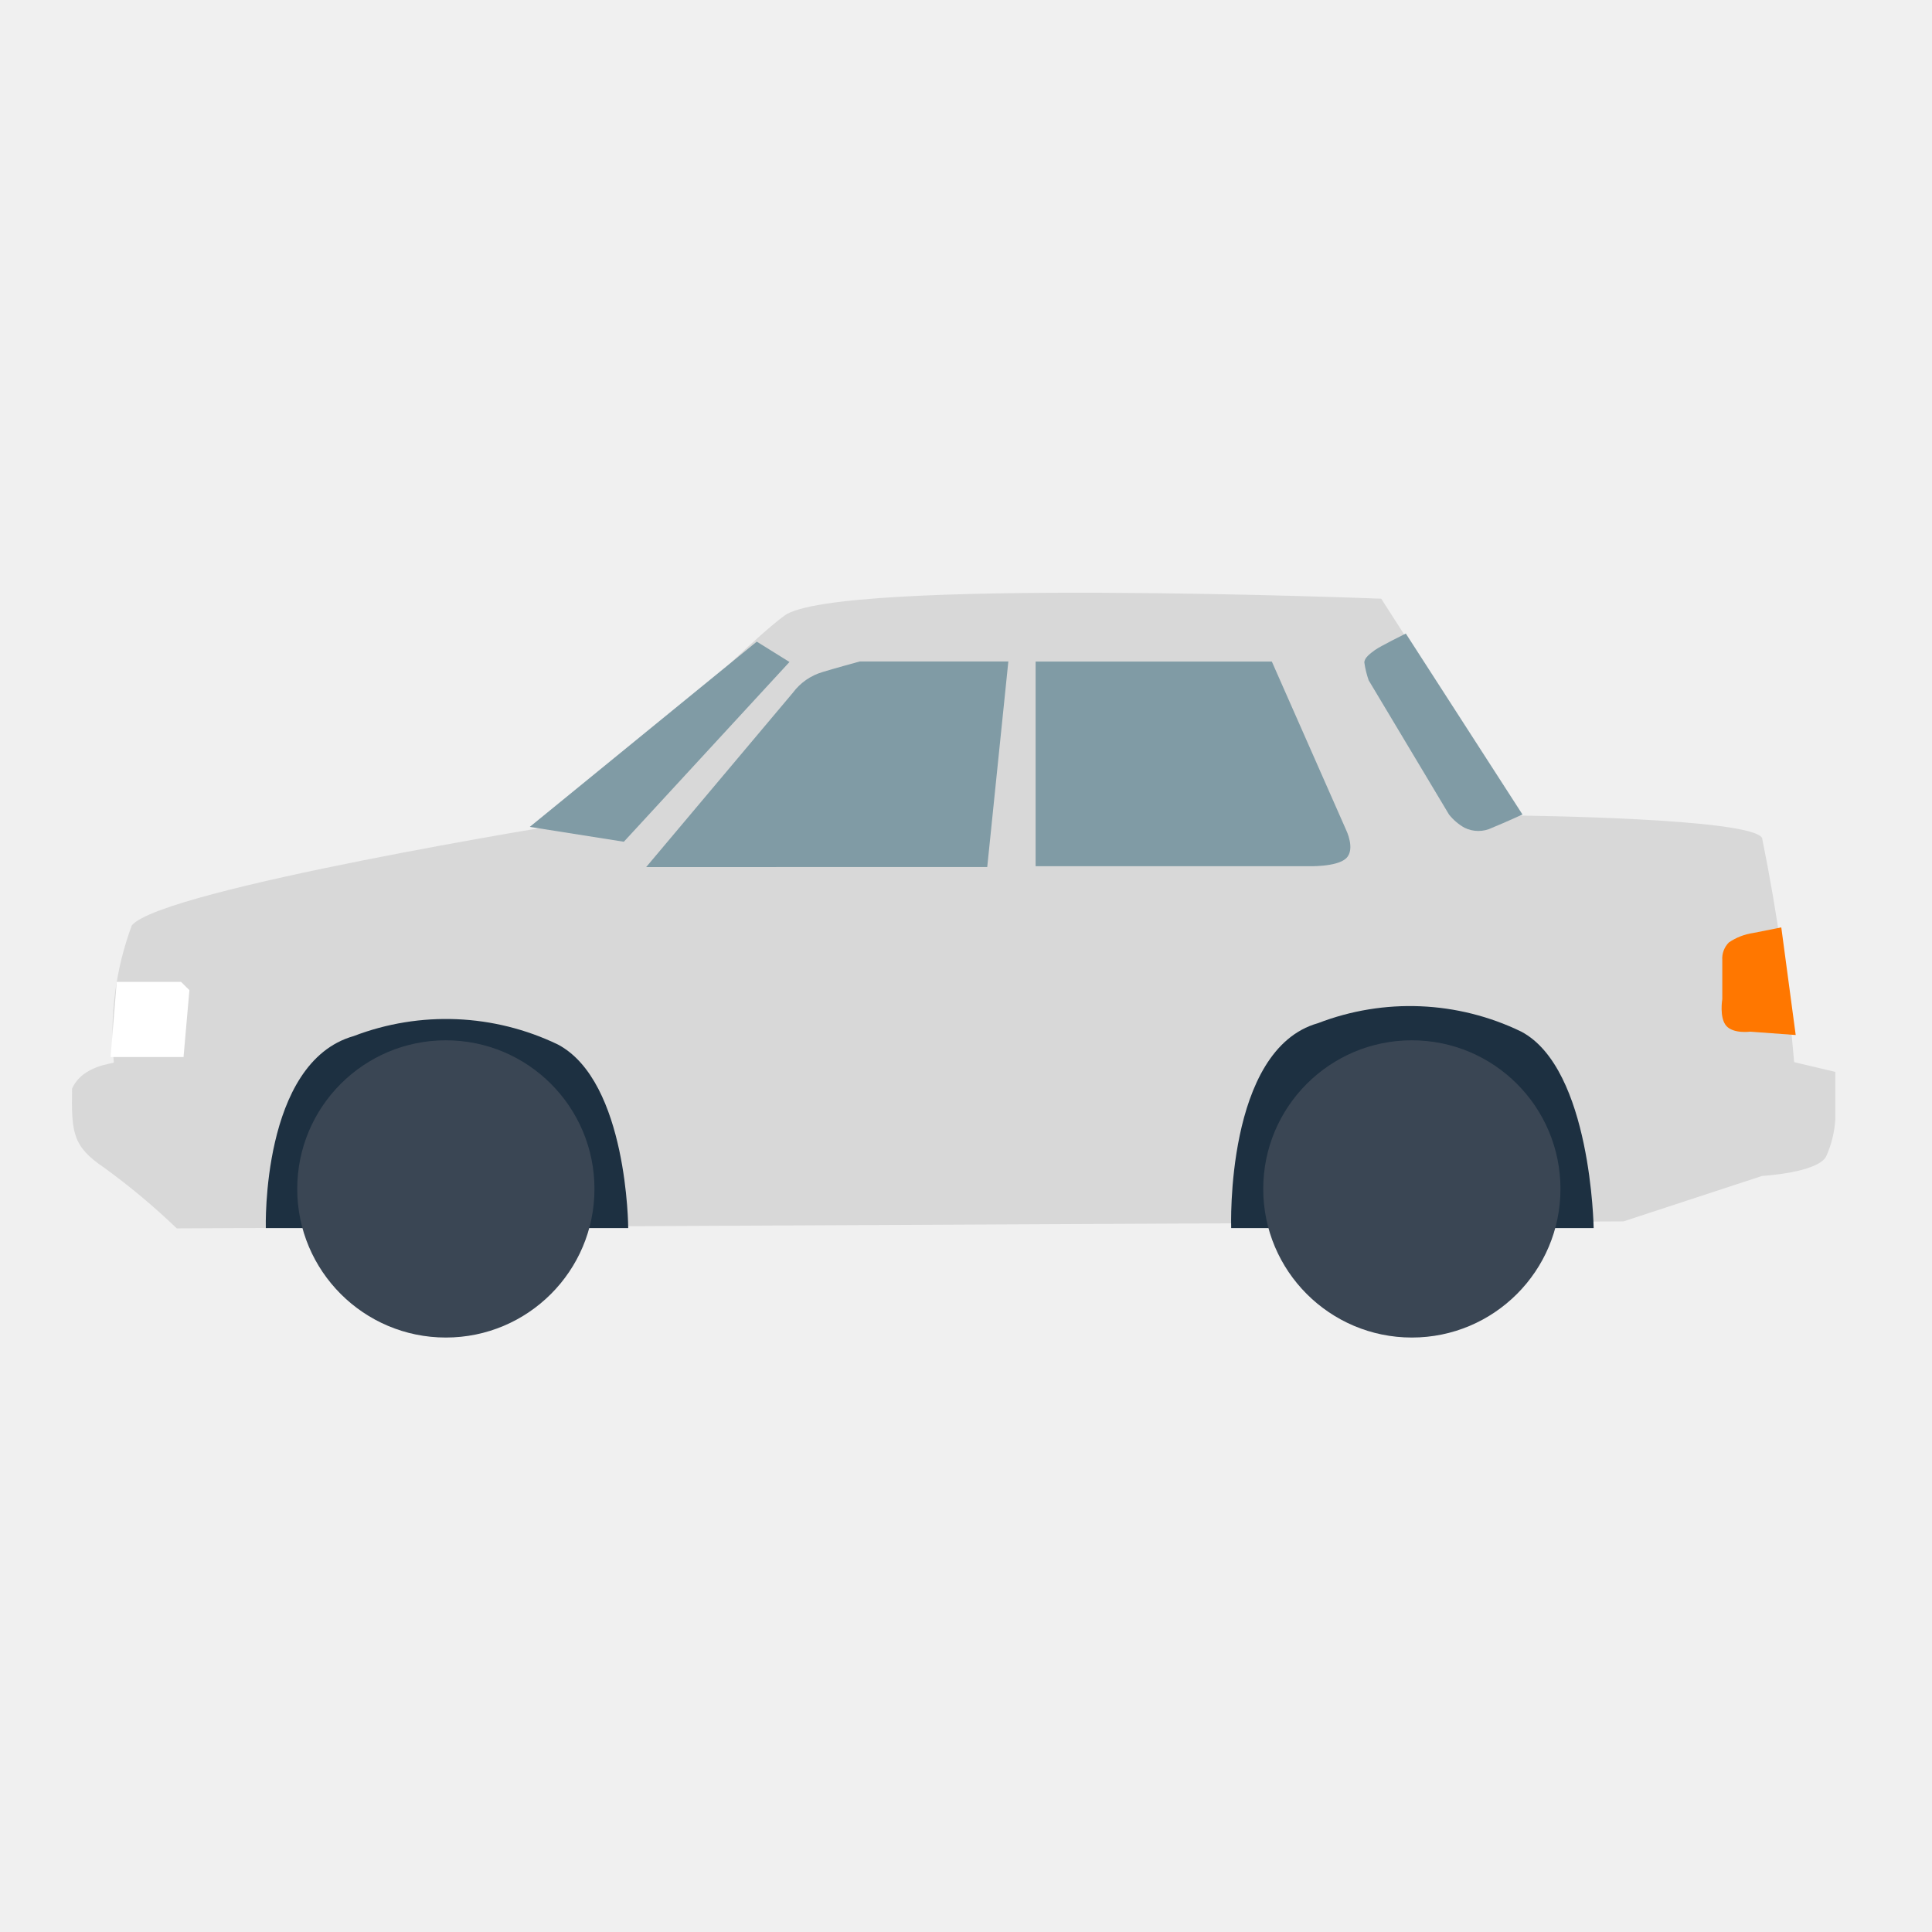
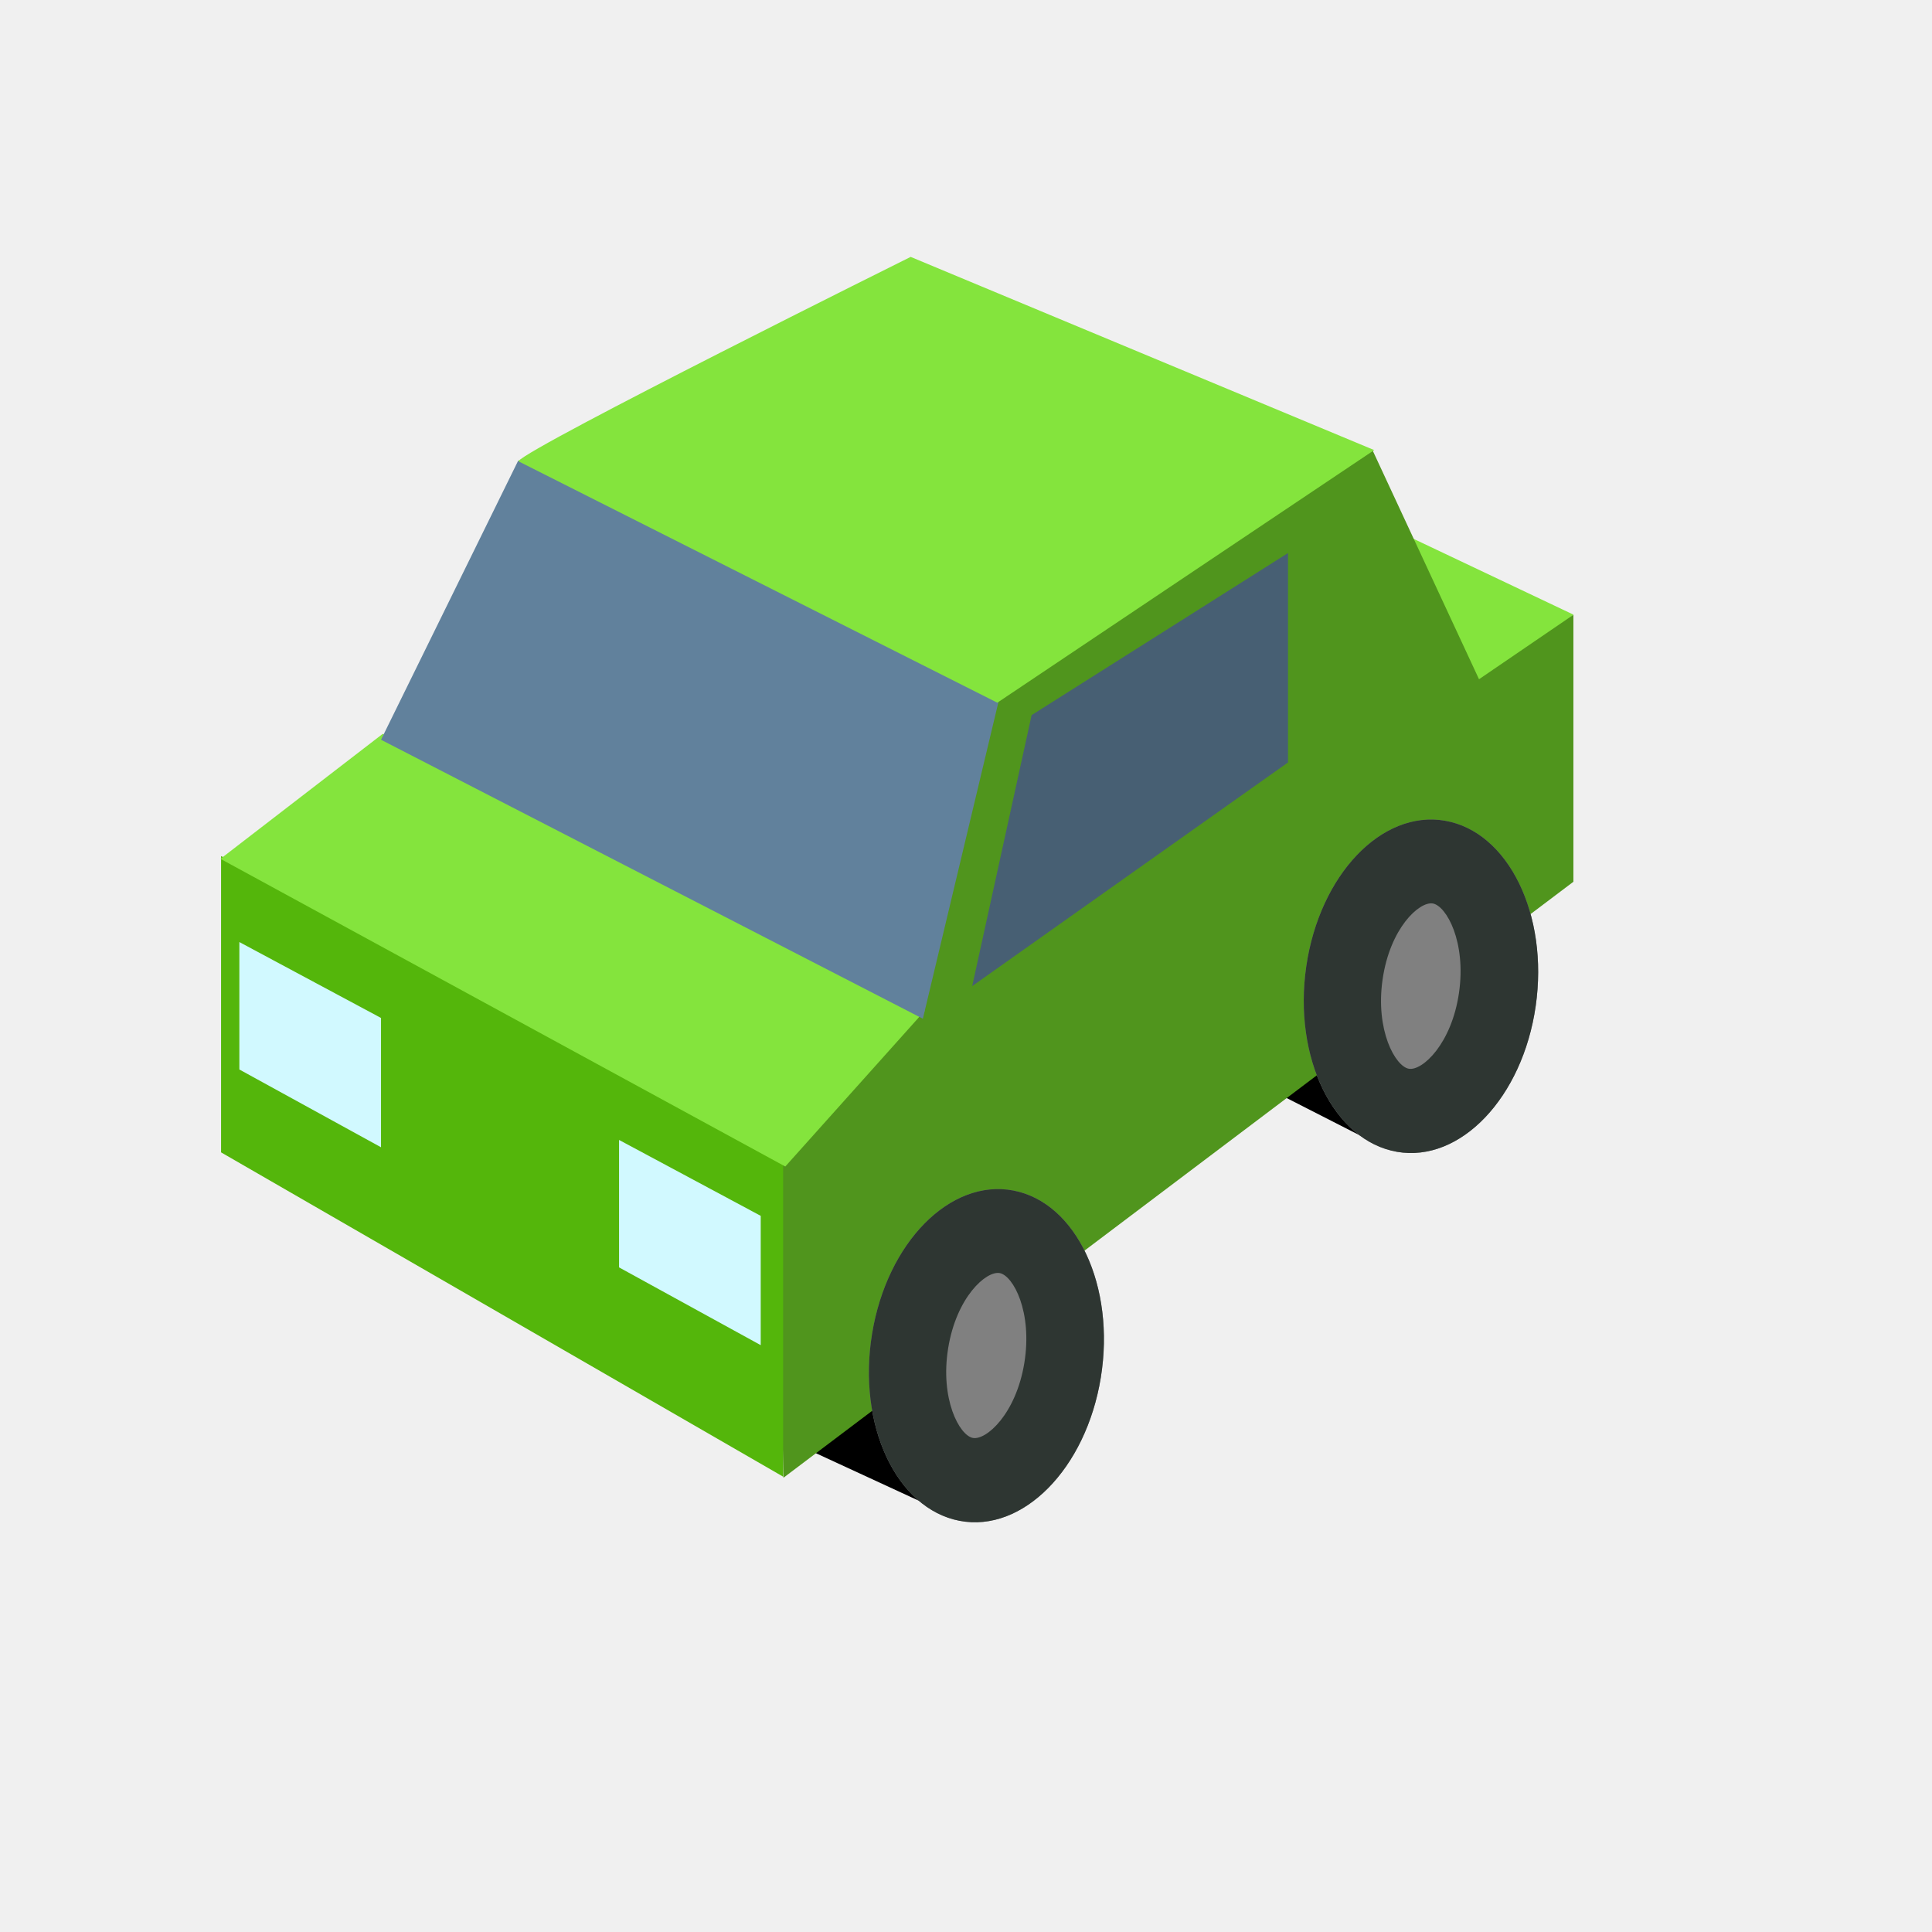
- <svg xmlns="http://www.w3.org/2000/svg" width="26" height="26" viewBox="0 0 26 26">
+ <svg xmlns="http://www.w3.org/2000/svg" width="28" height="28" viewBox="0 0 28 28">
  <defs>
-     <clipPath id="b">
-       <rect width="26" height="26" />
+     <clipPath id="clip-GenericVehicle">
+       <rect width="28" height="28" />
    </clipPath>
  </defs>
-   <g id="a">
-     <path d="M15946.109,4411.985a9.33,9.33,0,0,1,.98.819l19.469-.094,1.866-.612s.751-.042.863-.265a1.434,1.434,0,0,0,.122-.5v-.635l-.554-.131a26.427,26.427,0,0,0-.432-3.018c-.157-.268-3.252-.3-3.252-.3l-1.873-2.919s-7.333-.289-8.032.228-2.862,2.787-2.862,2.787-5.506.888-5.92,1.381a4.168,4.168,0,0,0-.242,1.844c0,.021-.418.032-.562.353C15945.67,4411.513,15945.686,4411.7,15946.109,4411.985Z" transform="translate(-15944.71 -4396.273)" fill="#d8d8d8" />
-     <path d="M15956.214,4419.494s-.064-2.231,1.182-2.584a3.472,3.472,0,0,1,2.75.114c.938.5.945,2.47.945,2.47Z" transform="translate(-15952.637 -4402.967)" fill="#1d3041" />
-     <circle cx="2" cy="2" r="2" transform="translate(4 14)" fill="#3a4654" />
-     <path d="M15968.52,4408.037l1.974-2.346a.769.769,0,0,1,.4-.279c.131-.041.5-.142.5-.142h2l-.284,2.766Z" transform="translate(-15959.824 -4396.368)" fill="#809ba5" />
-     <path d="M15964.855,4407.6l1.266.2,2.229-2.419-.44-.274Z" transform="translate(-15957.726 -4396.472)" fill="#809ba5" />
-     <path d="M15983.8,4405.271v2.754h3.658s.393.015.521-.106,0-.381,0-.381l-1-2.267Z" transform="translate(-15969.863 -4396.368)" fill="#809ba5" />
-     <path d="M15947.4,4415.639h.865l.113.112-.079.9h-.982Z" transform="translate(-15945.829 -4402.426)" fill="#fff" />
-     <rect width="1" transform="translate(12 14)" />
-     <path d="M15956.388,4419.494s-.083-2.406,1.169-2.758a3.436,3.436,0,0,1,2.735.114c.943.5.974,2.644.974,2.644Z" transform="translate(-15939.819 -4402.967)" fill="#1d3041" />
-     <circle cx="2" cy="2" r="2" transform="translate(17 14)" fill="#3a4654" />
-     <path d="M15994.578,4404.878s-.347.172-.414.221-.145.106-.144.17a1.28,1.28,0,0,0,.058.238l1.081,1.806a.712.712,0,0,0,.208.178.421.421,0,0,0,.374,0c.181-.074.407-.178.407-.178Z" transform="translate(-15975.659 -4396.352)" fill="#809ba5" />
-     <path d="M16007.381,4413.7l-.379.075a.786.786,0,0,0-.326.127.306.306,0,0,0-.089.239v.524s-.042.249.053.359.323.079.323.079l.612.045Z" transform="translate(-15983.409 -4401.219)" fill="#f70" />
-     <rect transform="translate(18 14)" />
+   <g id="GenericVehicle" clip-path="url(#clip-GenericVehicle)">
+     <path id="Path_3733" data-name="Path 3733" d="M238.038-570.361l-1.9-.969s.853-2.628.969-2.28S238.038-570.361,238.038-570.361Z" transform="translate(-218 586.984)" />
+     <path id="Path_3732" data-name="Path 3732" d="M232.058-565.029l-2.337-1.079,1.891-1.932Z" transform="translate(-218.297 586.984)" />
+     <path id="Path_3726" data-name="Path 3726" d="M238.65-579.076l-6.21-2.944,4.005,4.939Z" transform="translate(-215.846 587.984)" fill="#84e43d" />
+     <path id="Path_3721" data-name="Path 3721" d="M226.2-567.2l11.449-8.638v-3.869l-1.368.934-1.541-3.314-5.568,3.684-.993,4.48-2.073,2.125Z" transform="translate(-214.846 588.617)" fill="#50951d" />
+     <path id="Path_3722" data-name="Path 3722" d="M219.05-571.283l8.146,4.7v-4.7l-8.146-4.294Z" transform="translate(-215.846 587.984)" fill="#54b60b" />
+     <path id="Path_3723" data-name="Path 3723" d="M227.227-571.078l2.022-2.258-7.856-4.013-2.352,1.812Z" transform="translate(-215.846 587.984)" fill="#84e43d" />
+     <path id="Path_3724" data-name="Path 3724" d="M221.368-577.263c.089-.179,1.989-4.047,1.989-4.047l6.964,3.48-1.1,4.61Z" transform="translate(-215.846 587.984)" fill="#61819c" />
+     <path id="Path_3725" data-name="Path 3725" d="M223.357-581.3c.205-.237,5.687-2.961,5.687-2.961l6.718,2.8L230.3-577.8Z" transform="translate(-215.846 587.984)" fill="#84e43d" />
+     <path id="Path_3727" data-name="Path 3727" d="M229.936-573.693l.861-3.927,3.716-2.349v3.035Z" transform="translate(-215.846 587.984)" fill="#475f73" />
+     <path id="Path_3728" data-name="Path 3728" d="M219.309-573.69l2.053,1.1v1.874l-2.053-1.127Z" transform="translate(-210.337 590.211)" fill="#d1f9ff" />
+     <path id="Path_3746" data-name="Path 3746" d="M219.309-573.69l2.053,1.1v1.874l-2.053-1.127Z" transform="translate(-215.84 587.343)" fill="#d1f9ff" />
+     <path id="Path_3730" data-name="Path 3730" d="M1.687.024c.932.013,1.7,1.109,1.719,2.448s-.723,2.414-1.655,2.4S.049,3.763.032,2.424.755.011,1.687.024Z" transform="matrix(0.985, 0.174, -0.174, 0.985, 13.029, 16.937)" fill="gray" />
+     <path id="Path_3731" data-name="Path 3731" d="M1.687.024c.932.013,1.7,1.109,1.719,2.448s-.723,2.414-1.655,2.4S.049,3.763.032,2.424.755.011,1.687.024Z" transform="translate(19.279 11.607) rotate(9)" fill="gray" />
+     <path id="Ellipse_915_-_Outline" data-name="Ellipse 915 - Outline" d="M1.7,1.236c-.2,0-.556.452-.546,1.2s.38,1.217.578,1.22.556-.452.546-1.2S1.9,1.239,1.7,1.236M1.687.024c.932.013,1.7,1.109,1.719,2.448s-.723,2.414-1.655,2.4S.049,3.763.032,2.424.755.011,1.687.024Z" transform="matrix(0.985, 0.174, -0.174, 0.985, 13.029, 16.937)" fill="#2e3632" />
+     <path id="Ellipse_915_-_Outline-2" data-name="Ellipse 915 - Outline" d="M1.7,1.236c-.2,0-.556.452-.546,1.2s.38,1.217.578,1.22.556-.452.546-1.2S1.9,1.239,1.7,1.236M1.687.024c.932.013,1.7,1.109,1.719,2.448s-.723,2.414-1.655,2.4S.049,3.763.032,2.424.755.011,1.687.024Z" transform="translate(19.279 11.607) rotate(9)" fill="#2e3632" />
  </g>
</svg>
